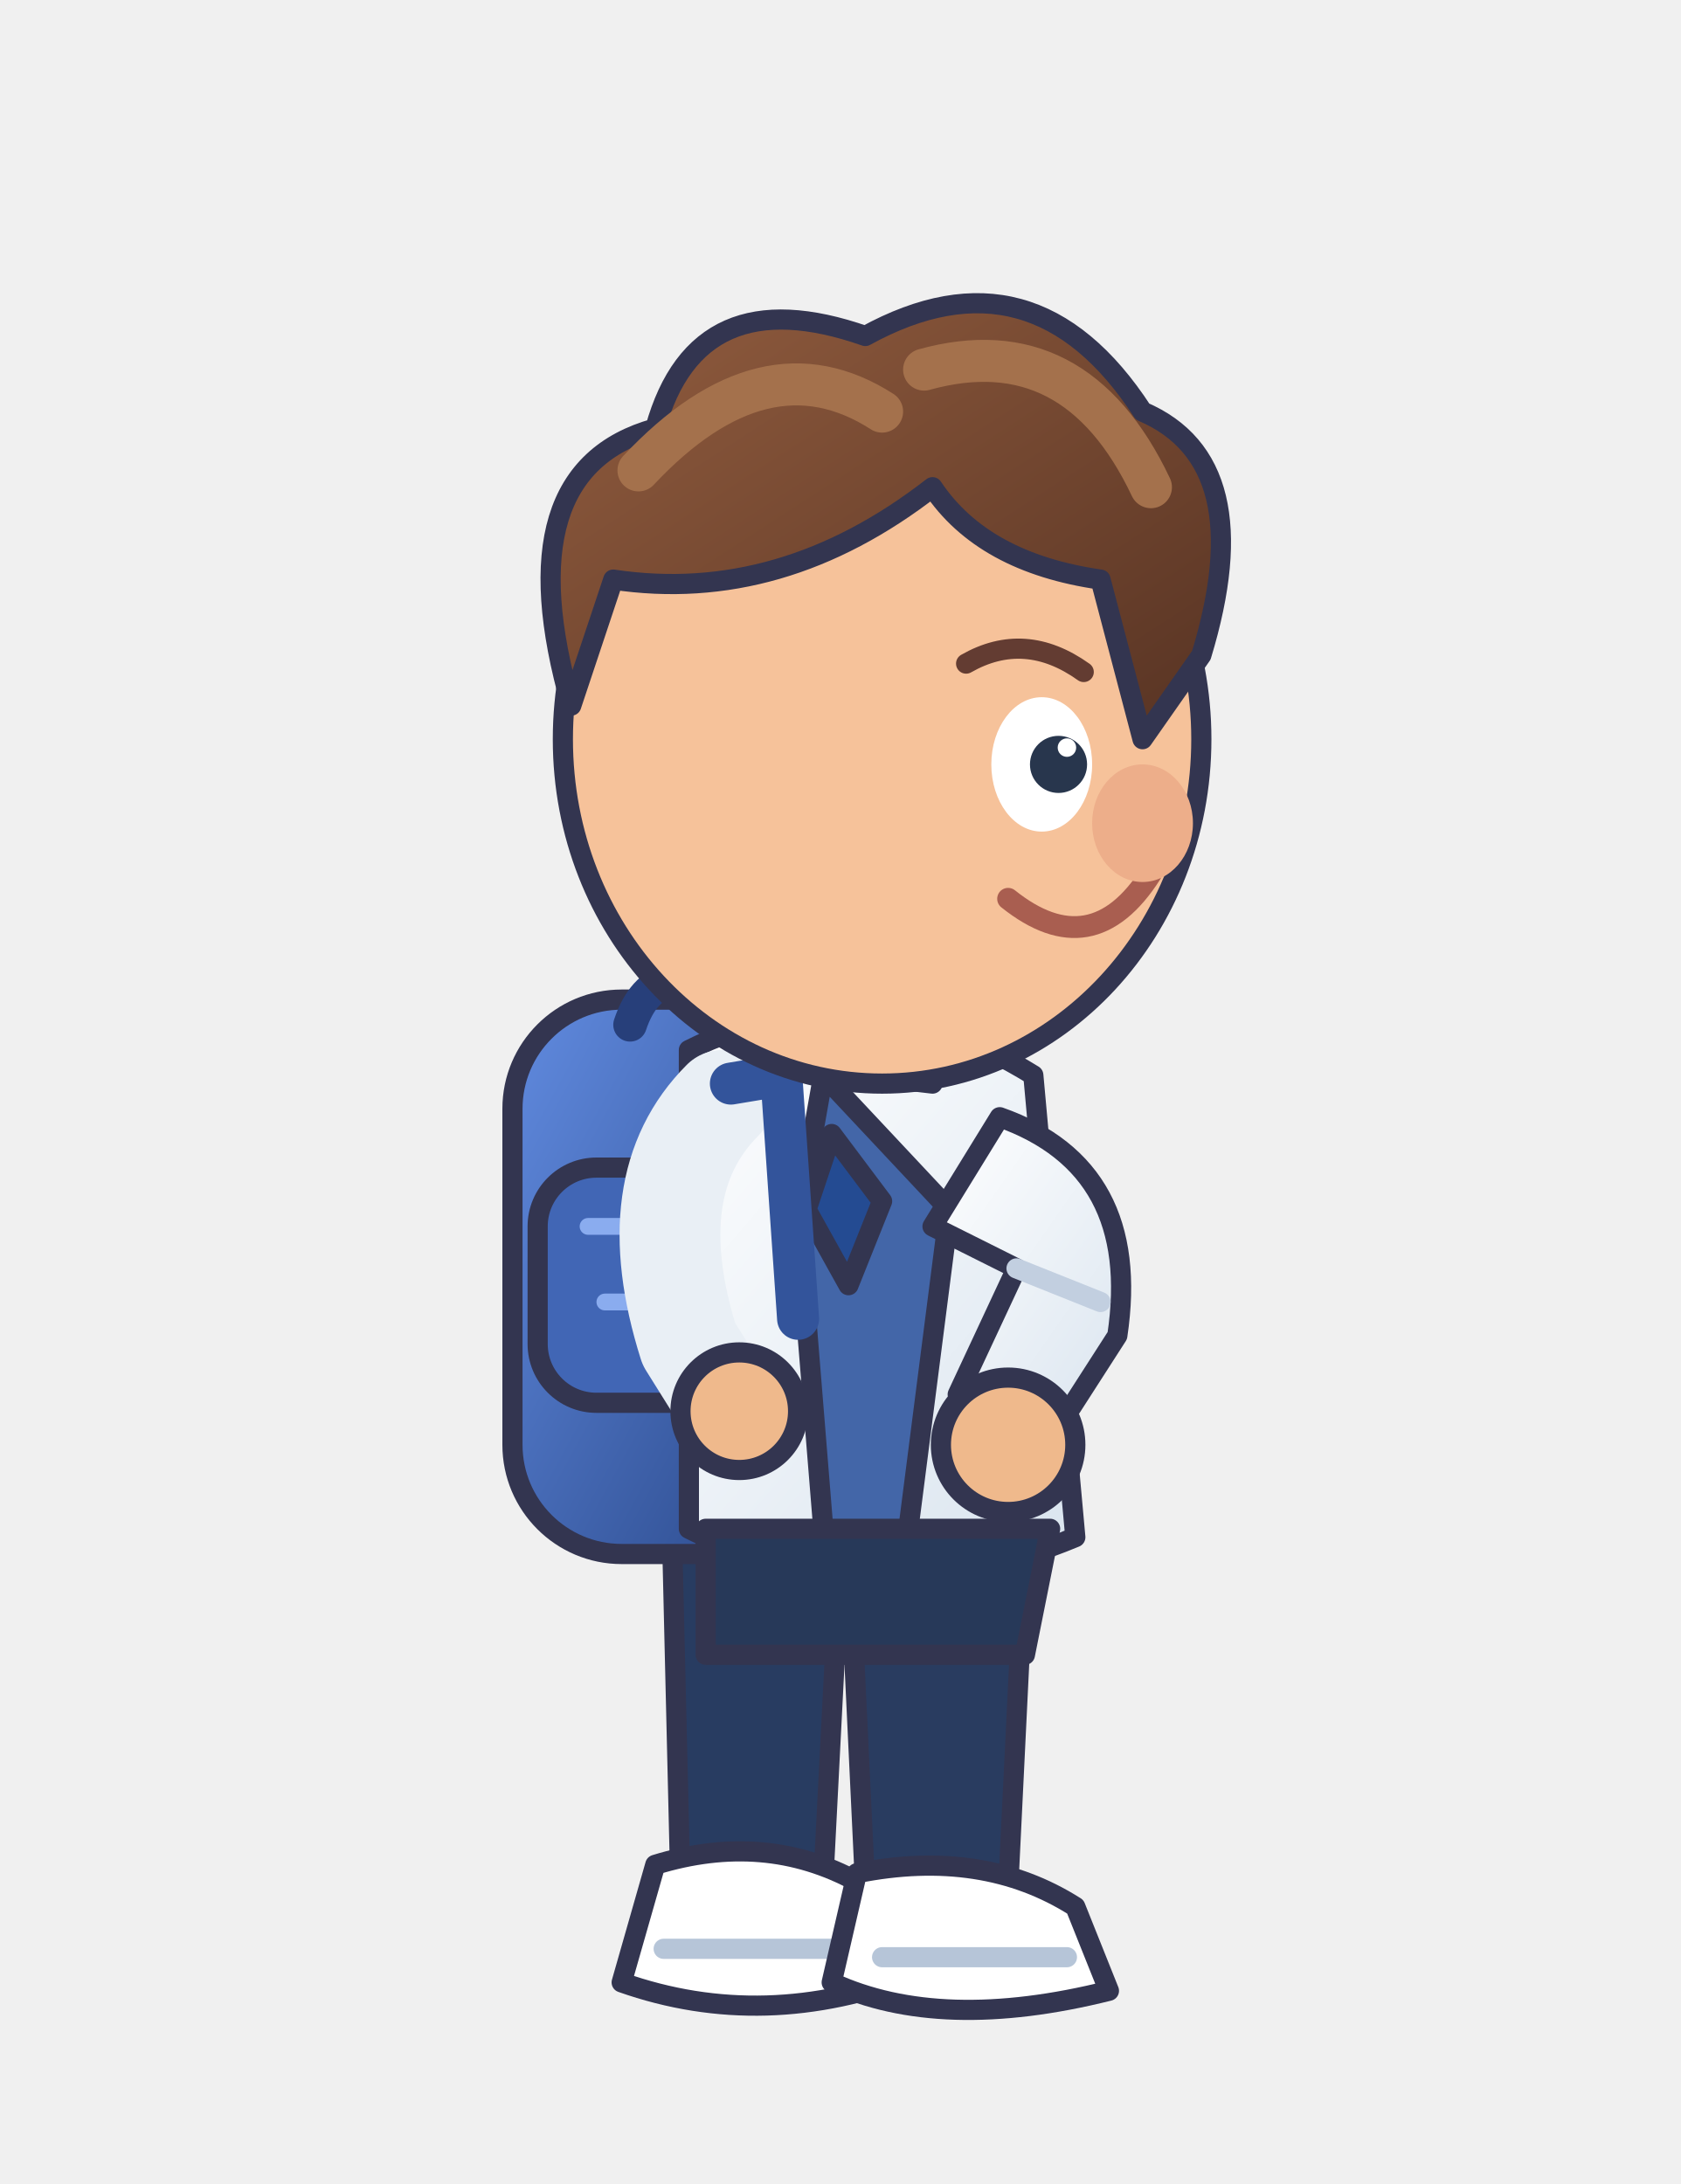
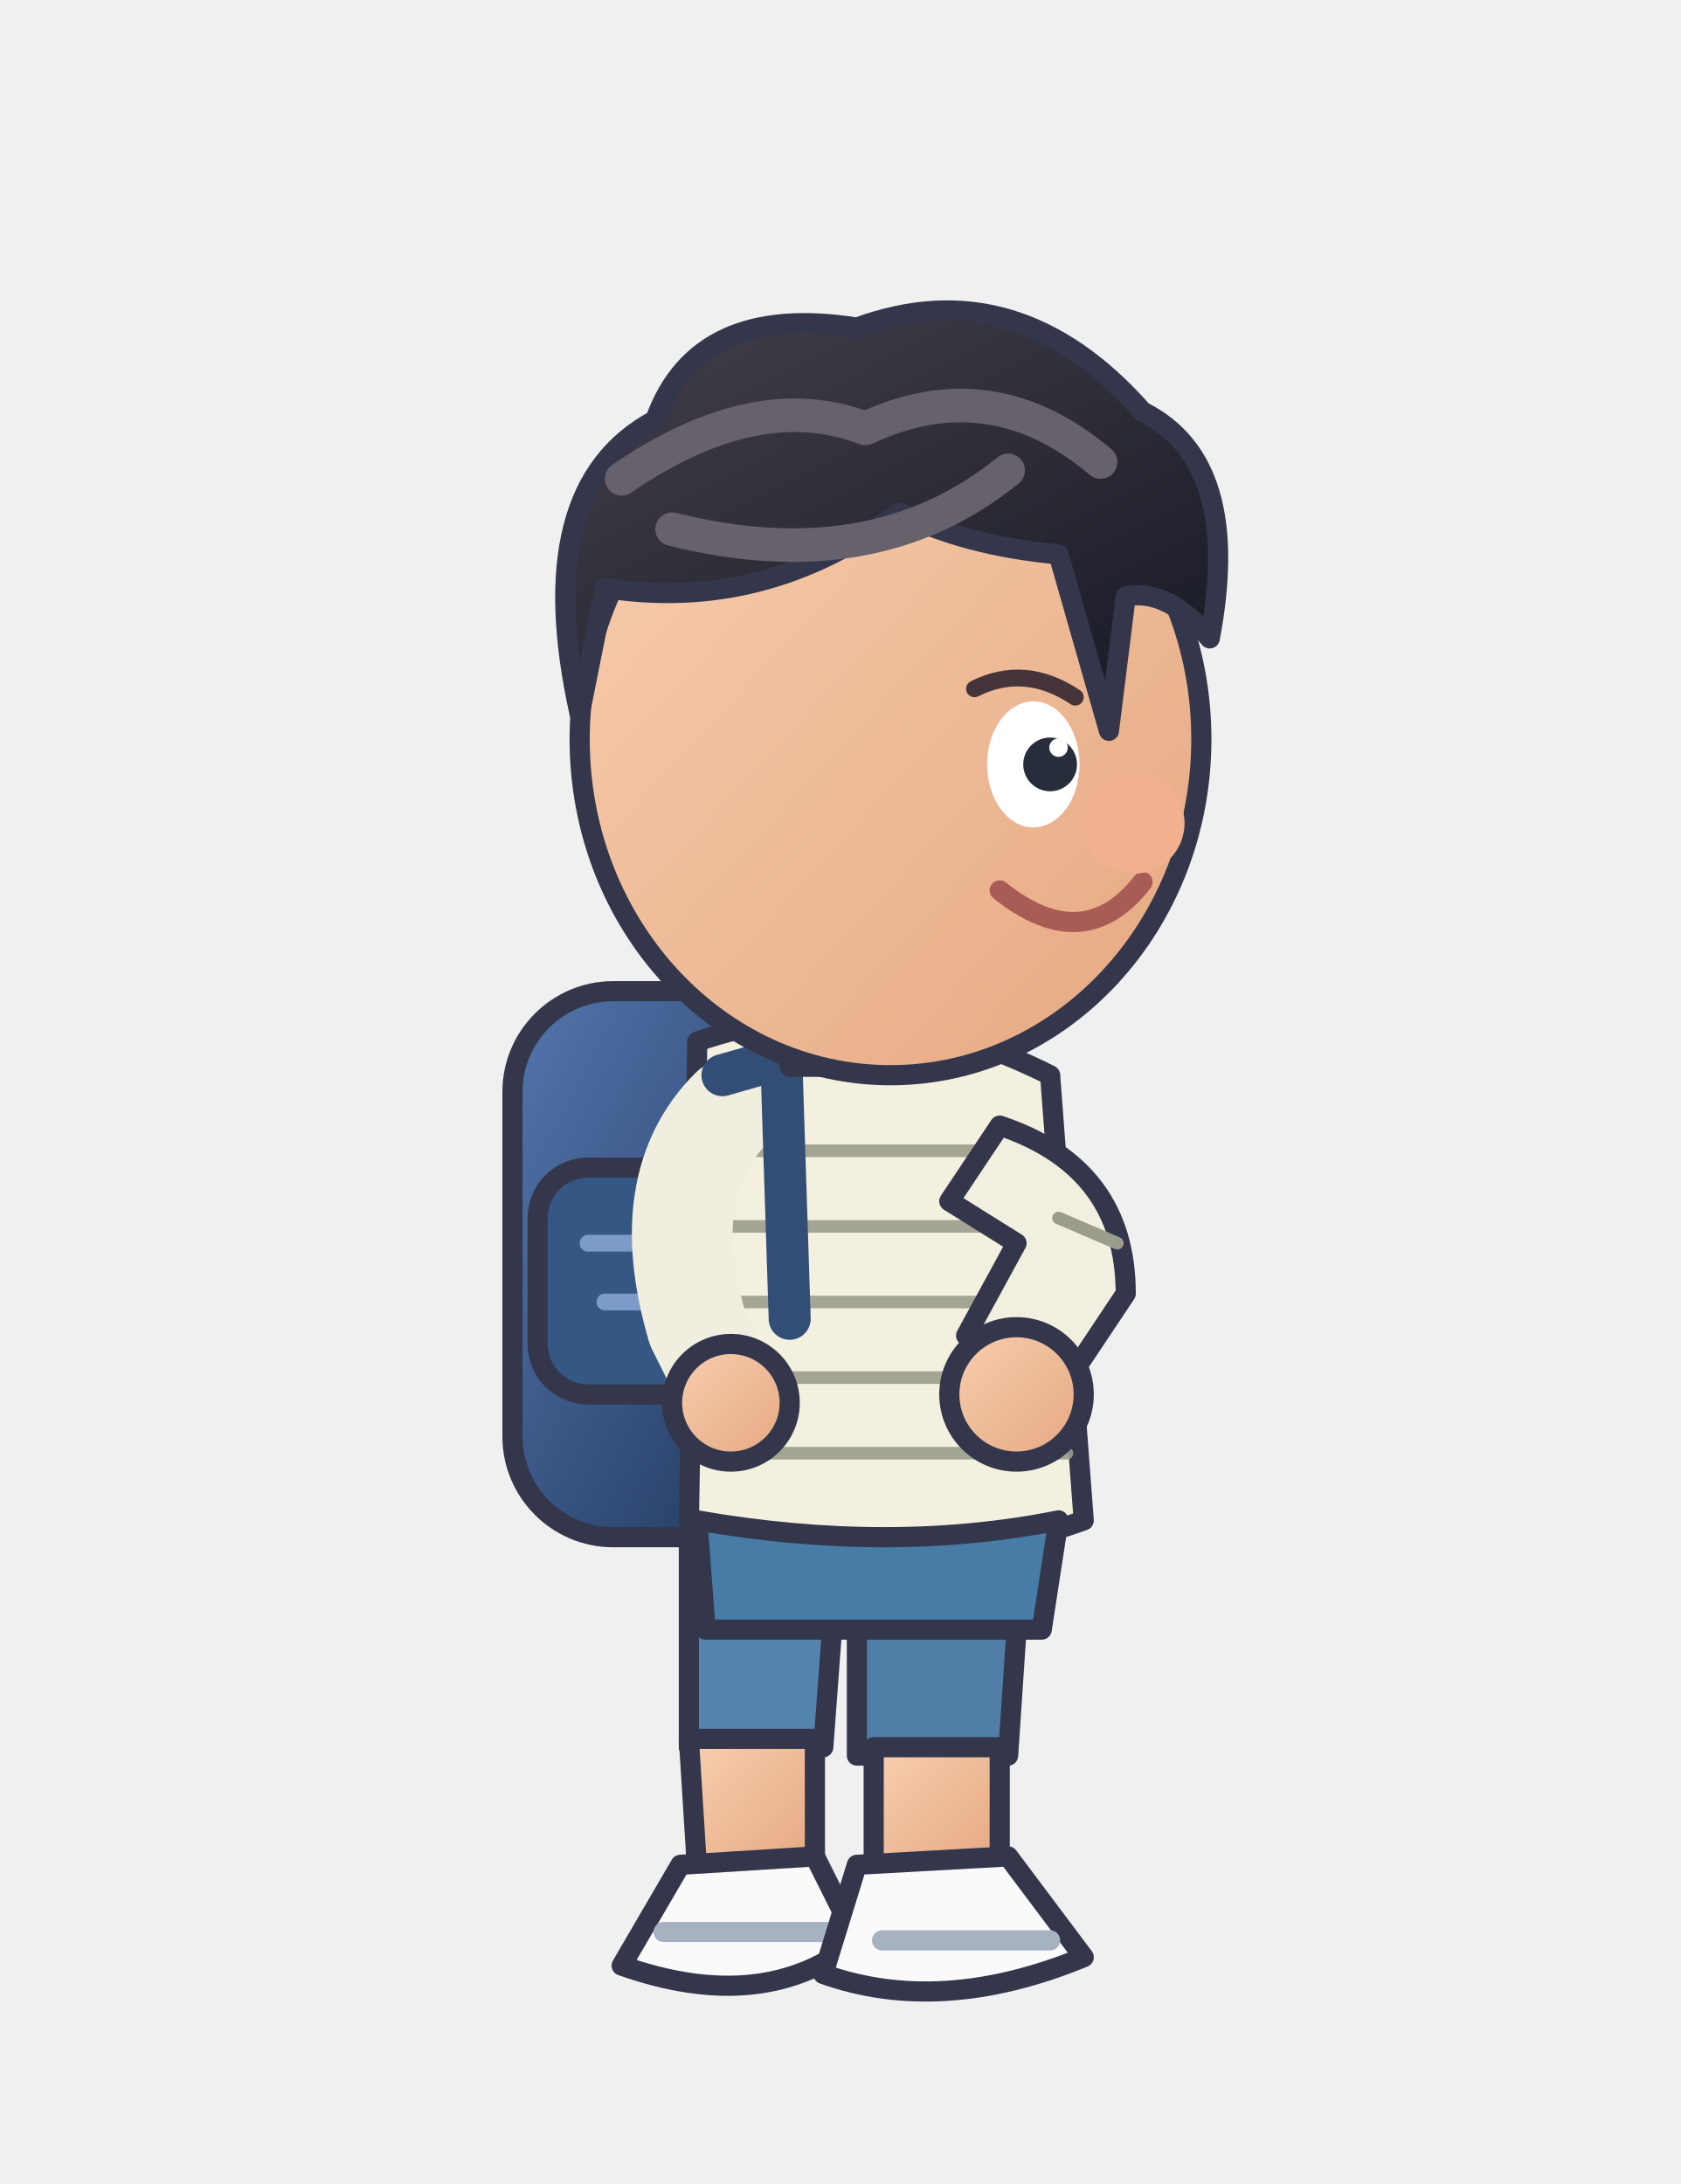
<svg xmlns="http://www.w3.org/2000/svg" width="400" height="520" viewBox="0 0 200 260">
  <defs>
-     <linearGradient id="shirt" x2=".8" y2="1">
-       <stop stop-color="#fff" />
-       <stop offset="1" stop-color="#dce6f0" />
+     <linearGradient id="bag" x2="1" y2="1">
+       <stop stop-color="#5476ae" />
+       <stop offset="1" stop-color="#1e3559" />
    </linearGradient>
-     <linearGradient id="bag" x2="1" y2="1">
-       <stop stop-color="#618be0" />
-       <stop offset="1" stop-color="#294788" />
+     <linearGradient id="hair" x2=".8" y2="1">
+       <stop stop-color="#44404a" />
+       <stop offset="1" stop-color="#191b27" />
    </linearGradient>
-     <linearGradient id="hair" x2="1" y2="1">
-       <stop stop-color="#925d3f" />
-       <stop offset="1" stop-color="#573323" />
+     <linearGradient id="skin" x2="1" y2="1">
+       <stop stop-color="#f8cfb0" />
+       <stop offset="1" stop-color="#e5a780" />
    </linearGradient>
  </defs>
-   <g transform="translate(0 0)" stroke="#333550" stroke-width="2.4" stroke-linecap="round" stroke-linejoin="round">
-     <g transform="rotate(0 91 191)">
-       <path d="M80 183 Q89 181 100 185 L98 224 L81 225Z" fill="#283c61" />
-       <path d="M78 222 Q91 218 102 224 L109 235 Q91 242 74 236Z" fill="#fff" />
-       <path d="M79 232 L105 232" stroke="#b6c5d8" fill="none" />
+   <g transform="translate(0 0)" stroke="#34374b" stroke-width="2.4" stroke-linejoin="round" stroke-linecap="round">
+     <g transform="rotate(0 91 190)">
+       <path d="M82 179 L100 181 L98 208 L82 208Z" fill="#5484ae" />
+       <path d="M82 207 L97 207 L97 223 L83 223Z" fill="url(#skin)" />
+       <path d="M81 222 L97 221 L102 231 Q91 240 74 234Z" fill="#fafafa" />
+       <path d="M79 230 L99 230" stroke="#a6b1c1" />
    </g>
-     <g transform="rotate(0 112 191)">
-       <path d="M101 183 Q112 182 122 184 L120 225 L103 225Z" fill="#293c60" />
-       <path d="M102 223 Q117 220 128 227 L132 237 Q112 242 99 236Z" fill="#fff" />
-       <path d="M105 233 L127 233" stroke="#b6c5d8" fill="none" />
+     <g transform="rotate(0 112 190)">
+       <path d="M102 179 L122 179 L120 209 L102 209Z" fill="#507ea7" />
+       <path d="M104 208 L119 208 L119 223 L104 223Z" fill="url(#skin)" />
+       <path d="M102 222 L120 221 L129 233 Q112 240 98 235Z" fill="#fafafa" />
+       <path d="M105 231 L125 231" stroke="#a6b1c1" />
    </g>
-     <g transform="rotate(0 87 134)">
-       <rect x="61" y="119" width="36" height="66" rx="13" fill="url(#bag)" />
-       <rect x="64" y="139" width="28" height="28" rx="7" fill="#4166b5" />
-       <path d="M70 146 L87 146 M72 155 L85 155" stroke="#8aacef" stroke-width="2" />
-       <path d="M75 122 Q78 113 88 119" fill="none" stroke="#273f7a" stroke-width="4" />
+     <rect x="61" y="118" width="35" height="65" rx="12" fill="url(#bag)" />
+     <rect x="64" y="139" width="28" height="27" rx="6" fill="#355784" />
+     <path d="M70 148 L86 148 M72 155 L85 155" stroke="#7d9bc8" stroke-width="2" />
+     <path d="M83 124 Q103 117 125 128 L129 181 Q107 189 82 181Z" fill="#f3f0df" />
+     <g stroke="#9b9c8c" stroke-width="1.5" opacity=".9">
+       <path d="M85 137 L126 137 M84 146 L128 146 M84 155 L128 155 M84 164 L128 164 M84 173 L127 173" />
    </g>
-     <path d="M82 125 Q102 115 123 128 L128 183 Q104 193 82 182Z" fill="url(#shirt)" />
-     <path d="M98 128 L113 144 L108 183 L98 182 L95 145Z" fill="#4366a8" />
-     <path d="M99 135 L105 143 L101 153 L96 144Z" fill="#244b92" />
-     <path d="M84 182 L125 182 L122 197 L84 197Z" fill="#273959" />
-     <g transform="rotate(0 116 135)">
-       <path d="M119 133 Q136 139 133 159 L124 173 L114 166 L121 151 L111 146Z" fill="url(#shirt)" />
-       <path d="M121 151 L131 155" fill="none" stroke="#c2cfe0" />
-       <circle cx="120" cy="172" r="8" fill="#efb98c" />
+     <path d="M83 181 Q106 185 126 181 L124 194 L84 194Z" fill="#477ca7" />
+     <g transform="rotate(0 118 135)">
+       <path d="M119 134 Q134 139 134 154 L126 166 L115 159 L121 148 L113 143Z" fill="#f1efdf" />
+       <path d="M126 145 L133 148" stroke="#9b9c8c" stroke-width="1.5" />
+       <circle cx="121" cy="166" r="8" fill="url(#skin)" />
    </g>
-     <path d="M86 131 Q76 141 82 160 L87 168" fill="none" stroke="#e9eff5" stroke-width="12" />
-     <circle cx="88" cy="168" r="7" fill="#efb98c" />
-     <path d="M87 129 L93 128 L95 157" fill="none" stroke="#33549b" stroke-width="5" />
-     <path d="M92 113 L94 127 L111 129 L113 112Z" fill="#eab58d" />
-     <ellipse cx="105" cy="88" rx="38" ry="41" fill="#f6c29a" />
-     <path d="M68 84 Q60 56 78 51 Q83 33 103 40 Q123 29 136 49 Q150 55 143 78 L136 88 L131 69 Q117 67 111 58 Q93 72 73 69Z" fill="url(#hair)" />
-     <path d="M76 56 Q91 40 105 49 M110 44 Q128 39 137 58" fill="none" stroke="#a4714c" stroke-width="5" />
-     <path d="M115 79 Q122 75 129 80" fill="none" stroke="#633c32" stroke-width="2.4" />
-     <ellipse cx="124" cy="91" rx="6" ry="8" fill="#fff" stroke="none" />
-     <circle cx="126" cy="91" r="3.4" fill="#28364d" stroke="none" />
-     <circle cx="127" cy="89" r="1.1" fill="#fff" stroke="none" />
-     <path d="M120 107 Q130 115 137 104" fill="none" stroke="#a95e50" stroke-width="2.6" />
-     <ellipse cx="136" cy="98" rx="6" ry="7" fill="#edae8a" stroke="none" />
+     <path d="M87 132 Q78 141 83 158 L87 166" fill="none" stroke="#efeedf" stroke-width="12" />
+     <circle cx="87" cy="167" r="7" fill="url(#skin)" />
+     <path d="M86 128 L93 126 L94 157" stroke="#324e77" stroke-width="5" fill="none" />
+     <path d="M94 113 L94 127 L113 127 L113 112Z" fill="#eab48e" />
+     <ellipse cx="106" cy="88" rx="37" ry="40" fill="url(#skin)" />
+     <path d="M69 85 Q63 58 78 50 Q83 36 102 39 Q121 32 136 49 Q148 55 144 76 Q139 70 134 71 L132 87 L126 66 Q115 65 107 61 Q91 73 72 70Z" fill="url(#hair)" />
+     <path d="M74 57 Q90 46 103 51 Q118 44 131 55 M80 63 Q104 69 120 56" fill="none" stroke="#66616b" stroke-width="4" />
+     <path d="M116 82 Q122 79 128 83" fill="none" stroke="#45343a" stroke-width="2" />
+     <ellipse cx="123" cy="91" rx="5.5" ry="7.5" fill="#fff" stroke="none" />
+     <circle cx="125" cy="91" r="3.2" fill="#272d3b" stroke="none" />
+     <circle cx="126" cy="89" r="1.1" fill="#fff" stroke="none" />
+     <path d="M119 106 Q129 114 136 105" fill="none" stroke="#a95c55" stroke-width="2.4" />
+     <ellipse cx="135" cy="98" rx="6" ry="6" fill="#f1b18e" stroke="none" />
  </g>
</svg>
